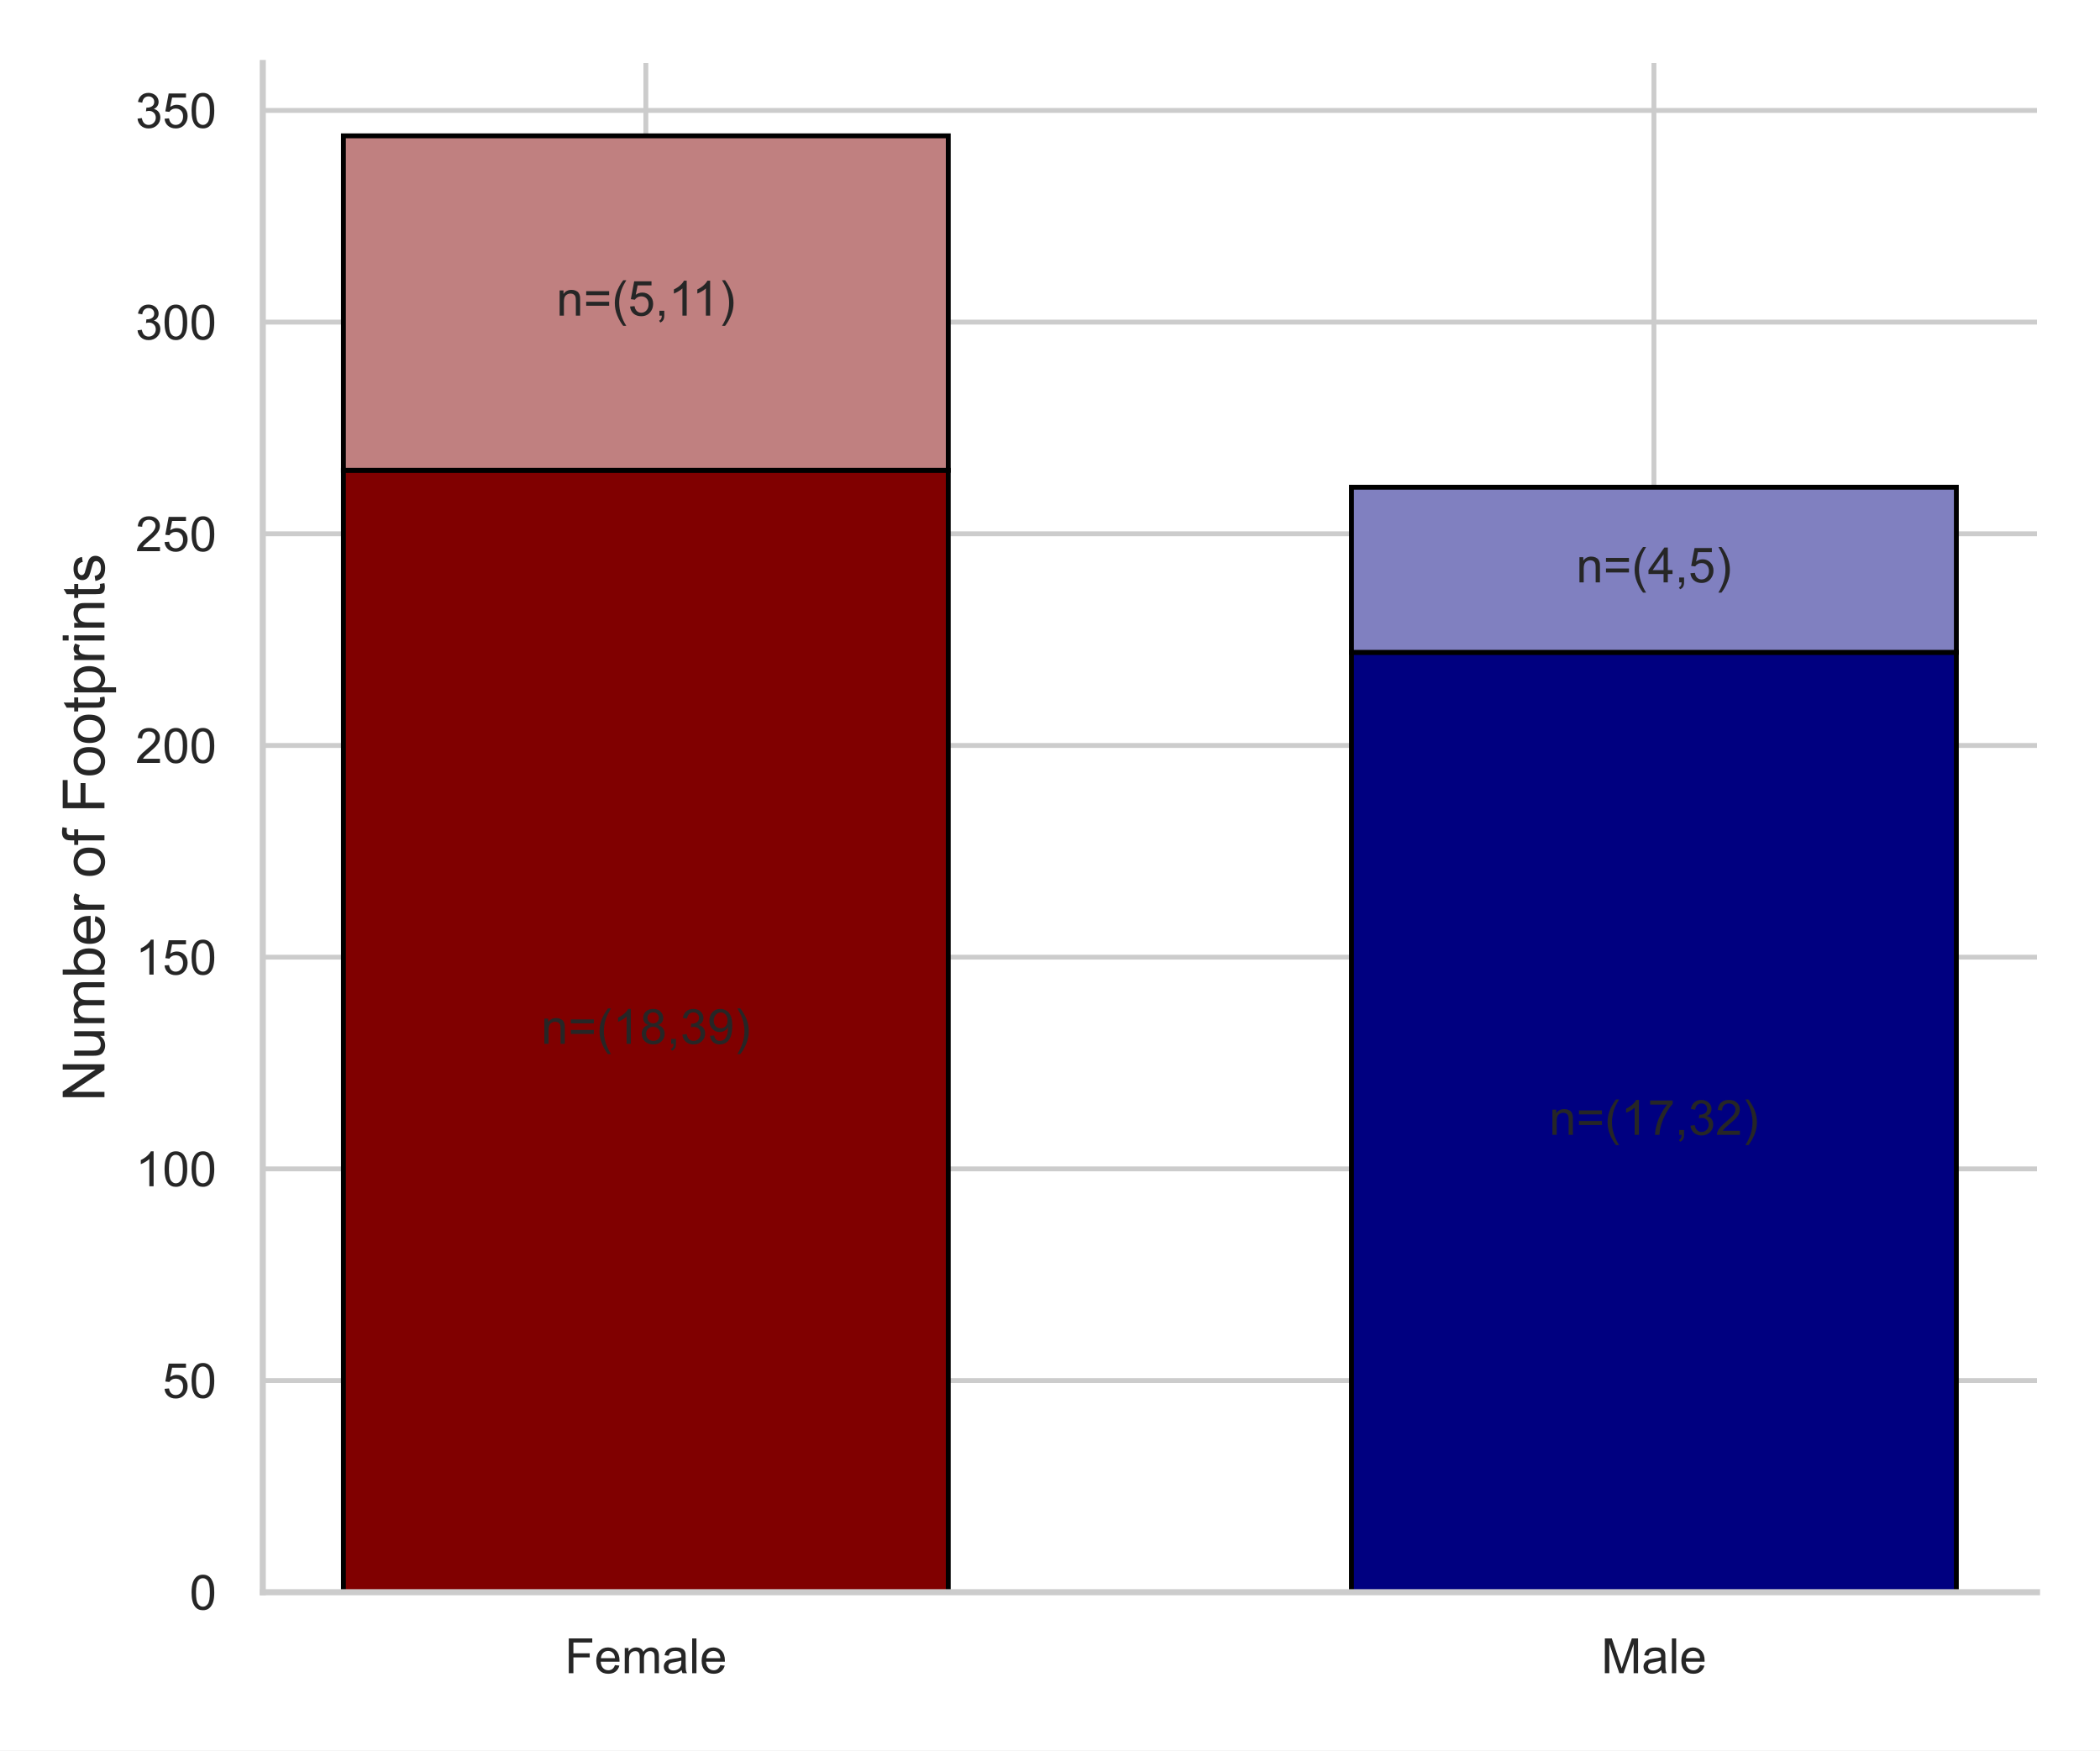
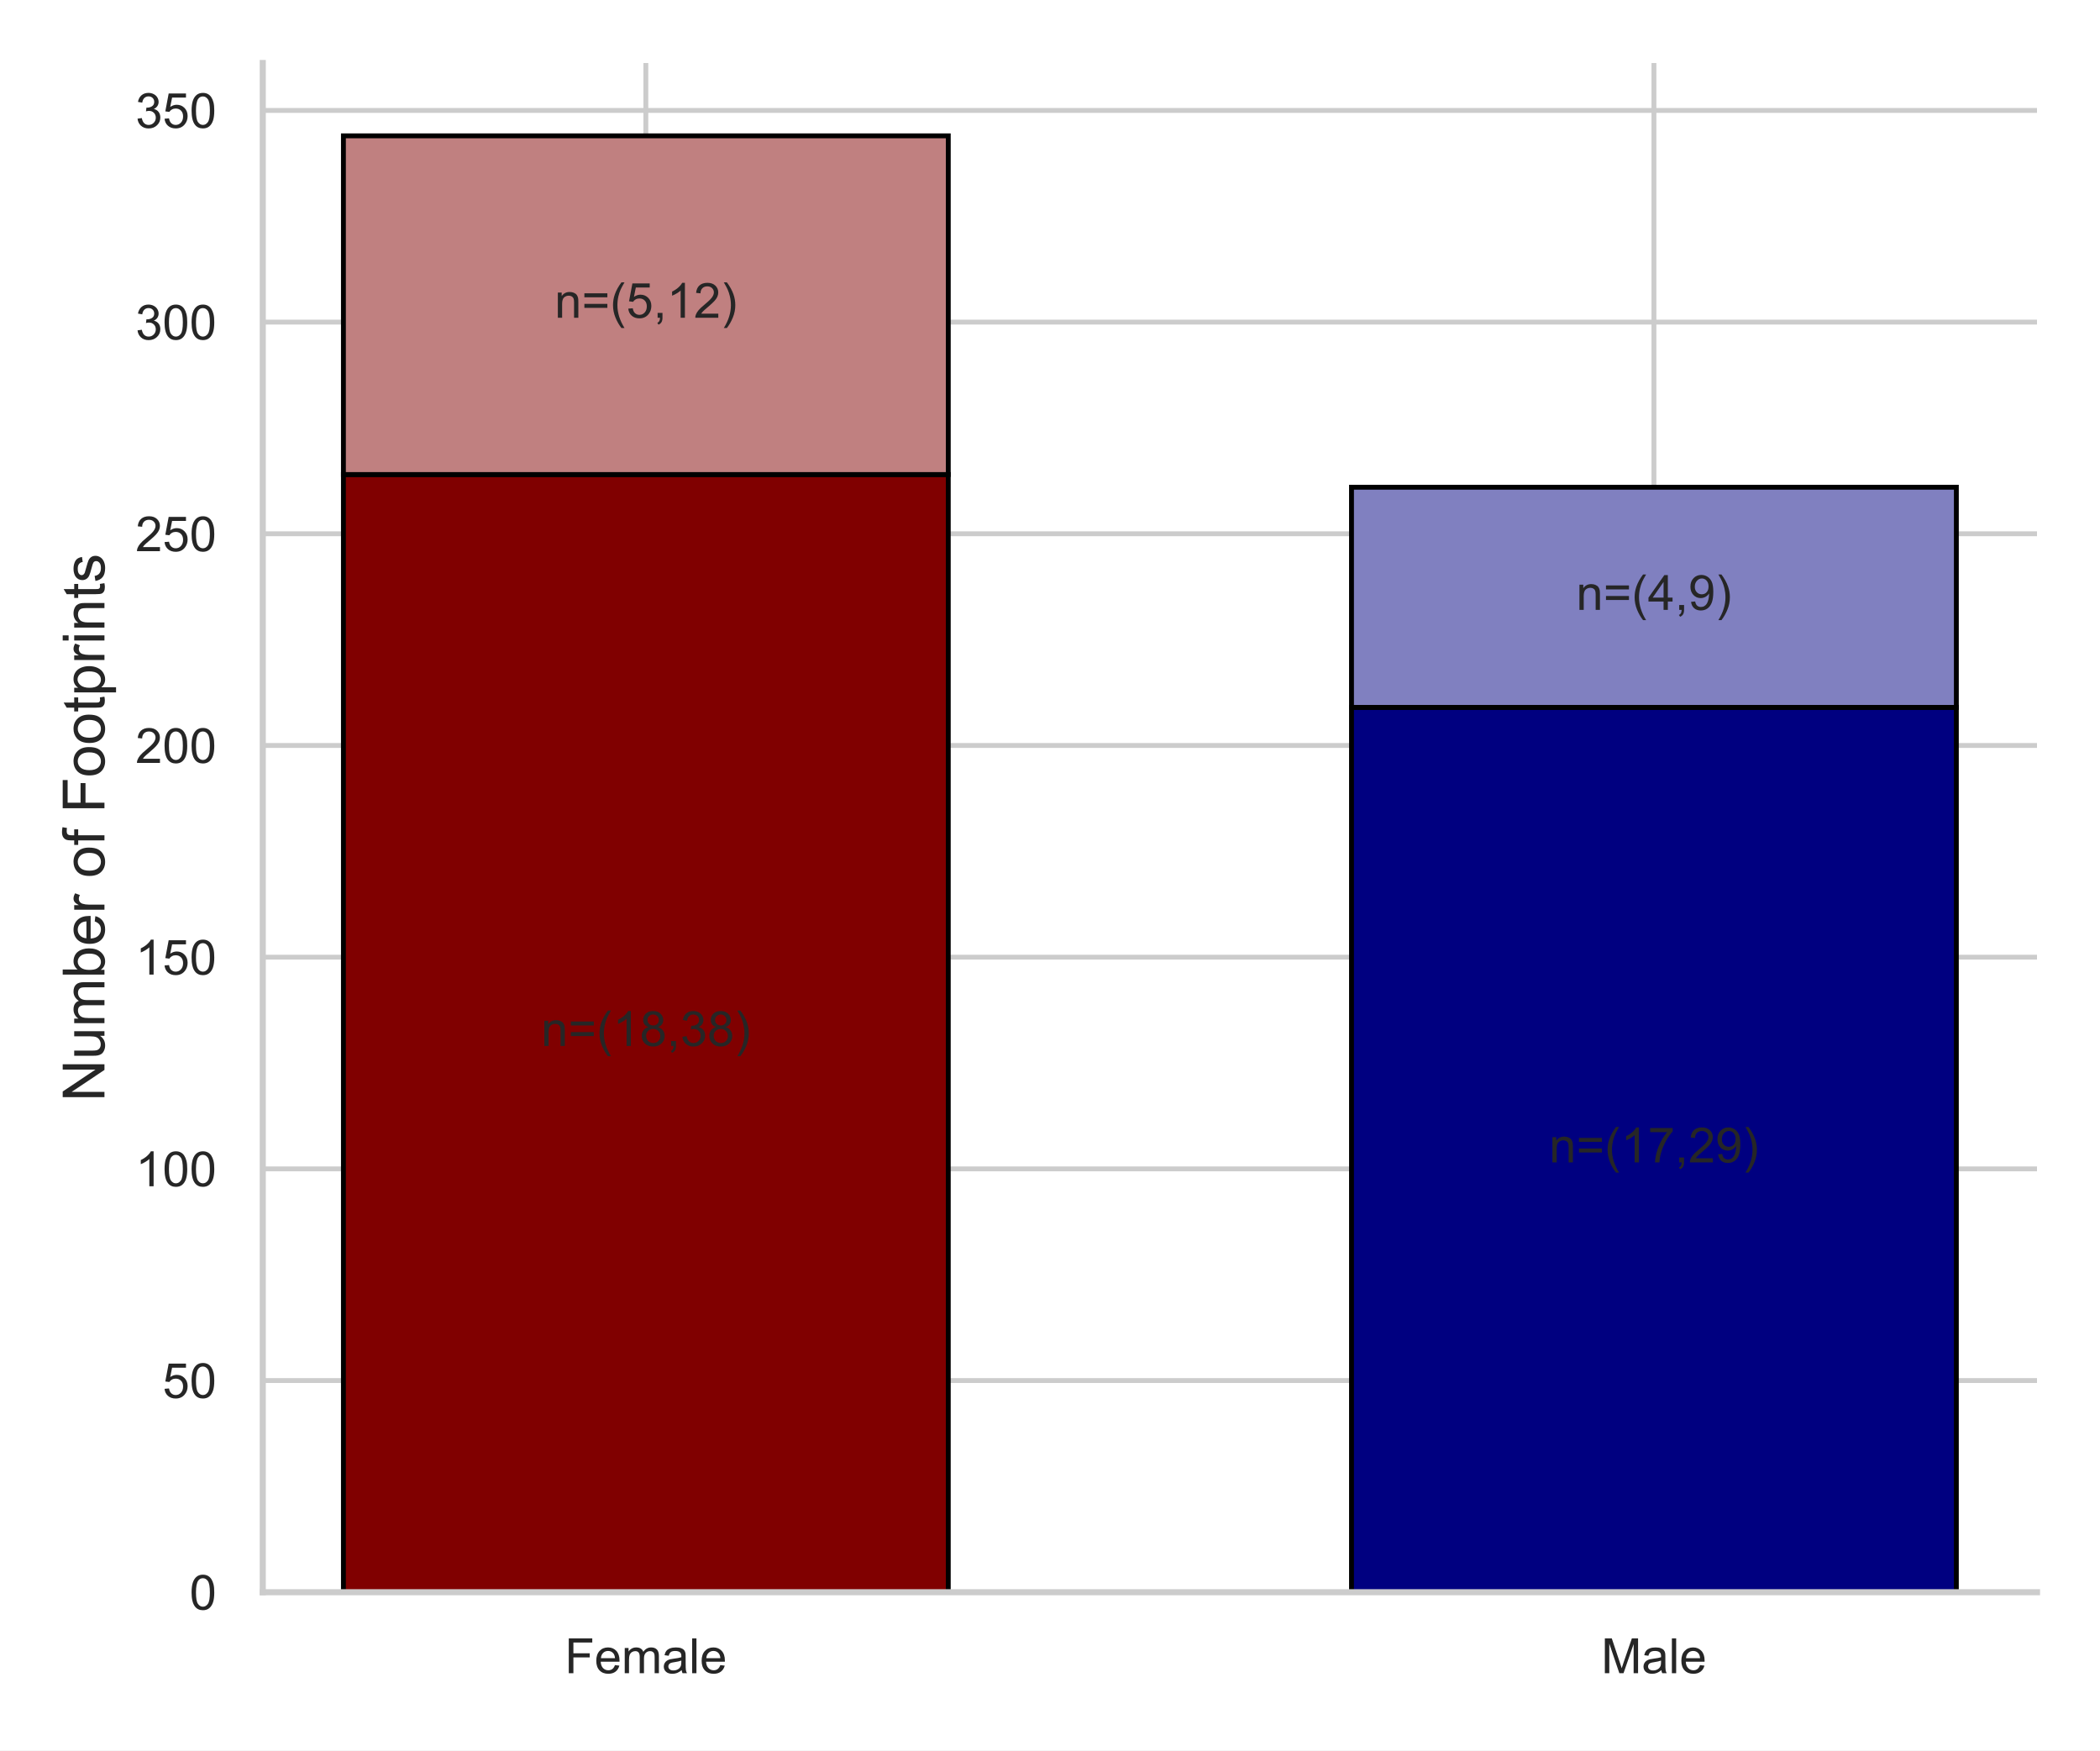
<svg xmlns="http://www.w3.org/2000/svg" xmlns:xlink="http://www.w3.org/1999/xlink" width="432pt" height="360pt" viewBox="0 0 432 360" version="1.1">
  <defs>
    <style type="text/css">*{stroke-linejoin: round; stroke-linecap: butt}</style>
  </defs>
  <g id="figure_1">
    <g id="patch_1">
      <path d="M 0 360  L 432 360  L 432 0  L 0 0  z " style="fill: #ffffff" />
    </g>
    <g id="axes_1">
      <g id="patch_2">
        <path d="M 54.056 327.46  L 419.04 327.46  L 419.04 12.96  L 54.056 12.96  z " style="fill: #ffffff" />
      </g>
      <g id="matplotlib.axis_1">
        <g id="xtick_1">
          <g id="line2d_1">
-             <path d="M 132.86 327.46  L 132.86 12.96  " clip-path="url(#p1044d5b518)" style="fill: none; stroke: #cccccc; stroke-linecap: round" />
+             <path d="M 132.86 327.46  L 132.86 12.96  " clip-path="url(#p141b73ca4b)" style="fill: none; stroke: #cccccc; stroke-linecap: round" />
          </g>
          <g id="text_1">
            <g style="fill: #262626" transform="translate(116.1885 344.1178) scale(0.1 -0.1)">
              <defs>
                <path id="ArialMT-46" d="M 525 0  L 525 4581  L 3616 4581  L 3616 4041  L 1131 4041  L 1131 2622  L 3281 2622  L 3281 2081  L 1131 2081  L 1131 0  L 525 0  z " transform="scale(0.015625)" />
                <path id="ArialMT-65" d="M 2694 1069  L 3275 997  Q 3138 488 2766 206  Q 2394 -75 1816 -75  Q 1088 -75 661 373  Q 234 822 234 1631  Q 234 2469 665 2931  Q 1097 3394 1784 3394  Q 2450 3394 2872 2941  Q 3294 2488 3294 1666  Q 3294 1616 3291 1516  L 816 1516  Q 847 969 1125 678  Q 1403 388 1819 388  Q 2128 388 2347 550  Q 2566 713 2694 1069  z M 847 1978  L 2700 1978  Q 2663 2397 2488 2606  Q 2219 2931 1791 2931  Q 1403 2931 1139 2672  Q 875 2413 847 1978  z " transform="scale(0.015625)" />
                <path id="ArialMT-6d" d="M 422 0  L 422 3319  L 925 3319  L 925 2853  Q 1081 3097 1340 3245  Q 1600 3394 1931 3394  Q 2300 3394 2536 3241  Q 2772 3088 2869 2813  Q 3263 3394 3894 3394  Q 4388 3394 4653 3120  Q 4919 2847 4919 2278  L 4919 0  L 4359 0  L 4359 2091  Q 4359 2428 4304 2576  Q 4250 2725 4106 2815  Q 3963 2906 3769 2906  Q 3419 2906 3187 2673  Q 2956 2441 2956 1928  L 2956 0  L 2394 0  L 2394 2156  Q 2394 2531 2256 2718  Q 2119 2906 1806 2906  Q 1569 2906 1367 2781  Q 1166 2656 1075 2415  Q 984 2175 984 1722  L 984 0  L 422 0  z " transform="scale(0.015625)" />
                <path id="ArialMT-61" d="M 2588 409  Q 2275 144 1986 34  Q 1697 -75 1366 -75  Q 819 -75 525 192  Q 231 459 231 875  Q 231 1119 342 1320  Q 453 1522 633 1644  Q 813 1766 1038 1828  Q 1203 1872 1538 1913  Q 2219 1994 2541 2106  Q 2544 2222 2544 2253  Q 2544 2597 2384 2738  Q 2169 2928 1744 2928  Q 1347 2928 1158 2789  Q 969 2650 878 2297  L 328 2372  Q 403 2725 575 2942  Q 747 3159 1072 3276  Q 1397 3394 1825 3394  Q 2250 3394 2515 3294  Q 2781 3194 2906 3042  Q 3031 2891 3081 2659  Q 3109 2516 3109 2141  L 3109 1391  Q 3109 606 3145 398  Q 3181 191 3288 0  L 2700 0  Q 2613 175 2588 409  z M 2541 1666  Q 2234 1541 1622 1453  Q 1275 1403 1131 1340  Q 988 1278 909 1158  Q 831 1038 831 891  Q 831 666 1001 516  Q 1172 366 1500 366  Q 1825 366 2078 508  Q 2331 650 2450 897  Q 2541 1088 2541 1459  L 2541 1666  z " transform="scale(0.015625)" />
                <path id="ArialMT-6c" d="M 409 0  L 409 4581  L 972 4581  L 972 0  L 409 0  z " transform="scale(0.015625)" />
              </defs>
              <use xlink:href="#ArialMT-46" />
              <use xlink:href="#ArialMT-65" transform="translate(61.08398 0)" />
              <use xlink:href="#ArialMT-6d" transform="translate(116.6992 0)" />
              <use xlink:href="#ArialMT-61" transform="translate(200 0)" />
              <use xlink:href="#ArialMT-6c" transform="translate(255.6152 0)" />
              <use xlink:href="#ArialMT-65" transform="translate(277.832 0)" />
            </g>
          </g>
        </g>
        <g id="xtick_2">
          <g id="line2d_2">
-             <path d="M 340.237 327.46  L 340.237 12.96  " clip-path="url(#p1044d5b518)" style="fill: none; stroke: #cccccc; stroke-linecap: round" />
+             <path d="M 340.237 327.46  L 340.237 12.96  " clip-path="url(#p141b73ca4b)" style="fill: none; stroke: #cccccc; stroke-linecap: round" />
          </g>
          <g id="text_2">
            <g style="fill: #262626" transform="translate(329.4 344.1178) scale(0.1 -0.1)">
              <defs>
                <path id="ArialMT-4d" d="M 475 0  L 475 4581  L 1388 4581  L 2472 1338  Q 2622 884 2691 659  Q 2769 909 2934 1394  L 4031 4581  L 4847 4581  L 4847 0  L 4263 0  L 4263 3834  L 2931 0  L 2384 0  L 1059 3900  L 1059 0  L 475 0  z " transform="scale(0.015625)" />
              </defs>
              <use xlink:href="#ArialMT-4d" />
              <use xlink:href="#ArialMT-61" transform="translate(83.30078 0)" />
              <use xlink:href="#ArialMT-6c" transform="translate(138.916 0)" />
              <use xlink:href="#ArialMT-65" transform="translate(161.1328 0)" />
            </g>
          </g>
        </g>
      </g>
      <g id="matplotlib.axis_2">
        <g id="ytick_1">
          <g id="line2d_3">
-             <path d="M 54.056 327.46  L 419.04 327.46  " clip-path="url(#p1044d5b518)" style="fill: none; stroke: #cccccc; stroke-linecap: round" />
+             <path d="M 54.056 327.46  L 419.04 327.46  " clip-path="url(#p141b73ca4b)" style="fill: none; stroke: #cccccc; stroke-linecap: round" />
          </g>
          <g id="text_3">
            <g style="fill: #262626" transform="translate(38.99531 331.0389) scale(0.1 -0.1)">
              <defs>
                <path id="ArialMT-30" d="M 266 2259  Q 266 3072 433 3567  Q 600 4063 929 4331  Q 1259 4600 1759 4600  Q 2128 4600 2406 4451  Q 2684 4303 2865 4023  Q 3047 3744 3150 3342  Q 3253 2941 3253 2259  Q 3253 1453 3087 958  Q 2922 463 2592 192  Q 2263 -78 1759 -78  Q 1097 -78 719 397  Q 266 969 266 2259  z M 844 2259  Q 844 1131 1108 757  Q 1372 384 1759 384  Q 2147 384 2411 759  Q 2675 1134 2675 2259  Q 2675 3391 2411 3762  Q 2147 4134 1753 4134  Q 1366 4134 1134 3806  Q 844 3388 844 2259  z " transform="scale(0.015625)" />
              </defs>
              <use xlink:href="#ArialMT-30" />
            </g>
          </g>
        </g>
        <g id="ytick_2">
          <g id="line2d_4">
-             <path d="M 54.056 283.925  L 419.04 283.925  " clip-path="url(#p1044d5b518)" style="fill: none; stroke: #cccccc; stroke-linecap: round" />
+             <path d="M 54.056 283.925  L 419.04 283.925  " clip-path="url(#p141b73ca4b)" style="fill: none; stroke: #cccccc; stroke-linecap: round" />
          </g>
          <g id="text_4">
            <g style="fill: #262626" transform="translate(33.43438 287.5035) scale(0.1 -0.1)">
              <defs>
                <path id="ArialMT-35" d="M 266 1200  L 856 1250  Q 922 819 1161 601  Q 1400 384 1738 384  Q 2144 384 2425 690  Q 2706 997 2706 1503  Q 2706 1984 2436 2262  Q 2166 2541 1728 2541  Q 1456 2541 1237 2417  Q 1019 2294 894 2097  L 366 2166  L 809 4519  L 3088 4519  L 3088 3981  L 1259 3981  L 1013 2750  Q 1425 3038 1878 3038  Q 2478 3038 2890 2622  Q 3303 2206 3303 1553  Q 3303 931 2941 478  Q 2500 -78 1738 -78  Q 1113 -78 717 272  Q 322 622 266 1200  z " transform="scale(0.015625)" />
              </defs>
              <use xlink:href="#ArialMT-35" />
              <use xlink:href="#ArialMT-30" transform="translate(55.61523 0)" />
            </g>
          </g>
        </g>
        <g id="ytick_3">
          <g id="line2d_5">
-             <path d="M 54.056 240.389  L 419.04 240.389  " clip-path="url(#p1044d5b518)" style="fill: none; stroke: #cccccc; stroke-linecap: round" />
+             <path d="M 54.056 240.389  L 419.04 240.389  " clip-path="url(#p141b73ca4b)" style="fill: none; stroke: #cccccc; stroke-linecap: round" />
          </g>
          <g id="text_5">
            <g style="fill: #262626" transform="translate(27.87344 243.968) scale(0.1 -0.1)">
              <defs>
                <path id="ArialMT-31" d="M 2384 0  L 1822 0  L 1822 3584  Q 1619 3391 1289 3197  Q 959 3003 697 2906  L 697 3450  Q 1169 3672 1522 3987  Q 1875 4303 2022 4600  L 2384 4600  L 2384 0  z " transform="scale(0.015625)" />
              </defs>
              <use xlink:href="#ArialMT-31" />
              <use xlink:href="#ArialMT-30" transform="translate(55.61523 0)" />
              <use xlink:href="#ArialMT-30" transform="translate(111.2305 0)" />
            </g>
          </g>
        </g>
        <g id="ytick_4">
          <g id="line2d_6">
-             <path d="M 54.056 196.854  L 419.04 196.854  " clip-path="url(#p1044d5b518)" style="fill: none; stroke: #cccccc; stroke-linecap: round" />
+             <path d="M 54.056 196.854  L 419.04 196.854  " clip-path="url(#p141b73ca4b)" style="fill: none; stroke: #cccccc; stroke-linecap: round" />
          </g>
          <g id="text_6">
            <g style="fill: #262626" transform="translate(27.87344 200.4326) scale(0.1 -0.1)">
              <use xlink:href="#ArialMT-31" />
              <use xlink:href="#ArialMT-35" transform="translate(55.61523 0)" />
              <use xlink:href="#ArialMT-30" transform="translate(111.2305 0)" />
            </g>
          </g>
        </g>
        <g id="ytick_5">
          <g id="line2d_7">
-             <path d="M 54.056 153.318  L 419.04 153.318  " clip-path="url(#p1044d5b518)" style="fill: none; stroke: #cccccc; stroke-linecap: round" />
+             <path d="M 54.056 153.318  L 419.04 153.318  " clip-path="url(#p141b73ca4b)" style="fill: none; stroke: #cccccc; stroke-linecap: round" />
          </g>
          <g id="text_7">
            <g style="fill: #262626" transform="translate(27.87344 156.8972) scale(0.1 -0.1)">
              <defs>
                <path id="ArialMT-32" d="M 3222 541  L 3222 0  L 194 0  Q 188 203 259 391  Q 375 700 629 1000  Q 884 1300 1366 1694  Q 2113 2306 2375 2664  Q 2638 3022 2638 3341  Q 2638 3675 2398 3904  Q 2159 4134 1775 4134  Q 1369 4134 1125 3890  Q 881 3647 878 3216  L 300 3275  Q 359 3922 746 4261  Q 1134 4600 1788 4600  Q 2447 4600 2831 4234  Q 3216 3869 3216 3328  Q 3216 3053 3103 2787  Q 2991 2522 2730 2228  Q 2469 1934 1863 1422  Q 1356 997 1212 845  Q 1069 694 975 541  L 3222 541  z " transform="scale(0.015625)" />
              </defs>
              <use xlink:href="#ArialMT-32" />
              <use xlink:href="#ArialMT-30" transform="translate(55.61523 0)" />
              <use xlink:href="#ArialMT-30" transform="translate(111.2305 0)" />
            </g>
          </g>
        </g>
        <g id="ytick_6">
          <g id="line2d_8">
-             <path d="M 54.056 109.783  L 419.04 109.783  " clip-path="url(#p1044d5b518)" style="fill: none; stroke: #cccccc; stroke-linecap: round" />
+             <path d="M 54.056 109.783  L 419.04 109.783  " clip-path="url(#p141b73ca4b)" style="fill: none; stroke: #cccccc; stroke-linecap: round" />
          </g>
          <g id="text_8">
            <g style="fill: #262626" transform="translate(27.87344 113.3617) scale(0.1 -0.1)">
              <use xlink:href="#ArialMT-32" />
              <use xlink:href="#ArialMT-35" transform="translate(55.61523 0)" />
              <use xlink:href="#ArialMT-30" transform="translate(111.2305 0)" />
            </g>
          </g>
        </g>
        <g id="ytick_7">
          <g id="line2d_9">
-             <path d="M 54.056 66.247  L 419.04 66.247  " clip-path="url(#p1044d5b518)" style="fill: none; stroke: #cccccc; stroke-linecap: round" />
+             <path d="M 54.056 66.247  L 419.04 66.247  " clip-path="url(#p141b73ca4b)" style="fill: none; stroke: #cccccc; stroke-linecap: round" />
          </g>
          <g id="text_9">
            <g style="fill: #262626" transform="translate(27.87344 69.82628) scale(0.1 -0.1)">
              <defs>
                <path id="ArialMT-33" d="M 269 1209  L 831 1284  Q 928 806 1161 595  Q 1394 384 1728 384  Q 2125 384 2398 659  Q 2672 934 2672 1341  Q 2672 1728 2419 1979  Q 2166 2231 1775 2231  Q 1616 2231 1378 2169  L 1441 2663  Q 1497 2656 1531 2656  Q 1891 2656 2178 2843  Q 2466 3031 2466 3422  Q 2466 3731 2256 3934  Q 2047 4138 1716 4138  Q 1388 4138 1169 3931  Q 950 3725 888 3313  L 325 3413  Q 428 3978 793 4289  Q 1159 4600 1703 4600  Q 2078 4600 2393 4439  Q 2709 4278 2876 4000  Q 3044 3722 3044 3409  Q 3044 3113 2884 2869  Q 2725 2625 2413 2481  Q 2819 2388 3044 2092  Q 3269 1797 3269 1353  Q 3269 753 2831 336  Q 2394 -81 1725 -81  Q 1122 -81 723 278  Q 325 638 269 1209  z " transform="scale(0.015625)" />
              </defs>
              <use xlink:href="#ArialMT-33" />
              <use xlink:href="#ArialMT-30" transform="translate(55.61523 0)" />
              <use xlink:href="#ArialMT-30" transform="translate(111.2305 0)" />
            </g>
          </g>
        </g>
        <g id="ytick_8">
          <g id="line2d_10">
-             <path d="M 54.056 22.712  L 419.04 22.712  " clip-path="url(#p1044d5b518)" style="fill: none; stroke: #cccccc; stroke-linecap: round" />
+             <path d="M 54.056 22.712  L 419.04 22.712  " clip-path="url(#p141b73ca4b)" style="fill: none; stroke: #cccccc; stroke-linecap: round" />
          </g>
          <g id="text_10">
            <g style="fill: #262626" transform="translate(27.87344 26.29084) scale(0.1 -0.1)">
              <use xlink:href="#ArialMT-33" />
              <use xlink:href="#ArialMT-35" transform="translate(55.61523 0)" />
              <use xlink:href="#ArialMT-30" transform="translate(111.2305 0)" />
            </g>
          </g>
        </g>
        <g id="text_11">
          <g style="fill: #262626" transform="translate(21.48844 226.5613) rotate(-90) scale(0.12 -0.12)">
            <defs>
              <path id="ArialMT-4e" d="M 488 0  L 488 4581  L 1109 4581  L 3516 984  L 3516 4581  L 4097 4581  L 4097 0  L 3475 0  L 1069 3600  L 1069 0  L 488 0  z " transform="scale(0.015625)" />
              <path id="ArialMT-75" d="M 2597 0  L 2597 488  Q 2209 -75 1544 -75  Q 1250 -75 995 37  Q 741 150 617 320  Q 494 491 444 738  Q 409 903 409 1263  L 409 3319  L 972 3319  L 972 1478  Q 972 1038 1006 884  Q 1059 663 1231 536  Q 1403 409 1656 409  Q 1909 409 2131 539  Q 2353 669 2445 892  Q 2538 1116 2538 1541  L 2538 3319  L 3100 3319  L 3100 0  L 2597 0  z " transform="scale(0.015625)" />
              <path id="ArialMT-62" d="M 941 0  L 419 0  L 419 4581  L 981 4581  L 981 2947  Q 1338 3394 1891 3394  Q 2197 3394 2470 3270  Q 2744 3147 2920 2923  Q 3097 2700 3197 2384  Q 3297 2069 3297 1709  Q 3297 856 2875 390  Q 2453 -75 1863 -75  Q 1275 -75 941 416  L 941 0  z M 934 1684  Q 934 1088 1097 822  Q 1363 388 1816 388  Q 2184 388 2453 708  Q 2722 1028 2722 1663  Q 2722 2313 2464 2622  Q 2206 2931 1841 2931  Q 1472 2931 1203 2611  Q 934 2291 934 1684  z " transform="scale(0.015625)" />
              <path id="ArialMT-72" d="M 416 0  L 416 3319  L 922 3319  L 922 2816  Q 1116 3169 1280 3281  Q 1444 3394 1641 3394  Q 1925 3394 2219 3213  L 2025 2691  Q 1819 2813 1613 2813  Q 1428 2813 1281 2702  Q 1134 2591 1072 2394  Q 978 2094 978 1738  L 978 0  L 416 0  z " transform="scale(0.015625)" />
              <path id="ArialMT-20" transform="scale(0.015625)" />
              <path id="ArialMT-6f" d="M 213 1659  Q 213 2581 725 3025  Q 1153 3394 1769 3394  Q 2453 3394 2887 2945  Q 3322 2497 3322 1706  Q 3322 1066 3130 698  Q 2938 331 2570 128  Q 2203 -75 1769 -75  Q 1072 -75 642 372  Q 213 819 213 1659  z M 791 1659  Q 791 1022 1069 705  Q 1347 388 1769 388  Q 2188 388 2466 706  Q 2744 1025 2744 1678  Q 2744 2294 2464 2611  Q 2184 2928 1769 2928  Q 1347 2928 1069 2612  Q 791 2297 791 1659  z " transform="scale(0.015625)" />
              <path id="ArialMT-66" d="M 556 0  L 556 2881  L 59 2881  L 59 3319  L 556 3319  L 556 3672  Q 556 4006 616 4169  Q 697 4388 901 4523  Q 1106 4659 1475 4659  Q 1713 4659 2000 4603  L 1916 4113  Q 1741 4144 1584 4144  Q 1328 4144 1222 4034  Q 1116 3925 1116 3625  L 1116 3319  L 1763 3319  L 1763 2881  L 1116 2881  L 1116 0  L 556 0  z " transform="scale(0.015625)" />
              <path id="ArialMT-74" d="M 1650 503  L 1731 6  Q 1494 -44 1306 -44  Q 1000 -44 831 53  Q 663 150 594 308  Q 525 466 525 972  L 525 2881  L 113 2881  L 113 3319  L 525 3319  L 525 4141  L 1084 4478  L 1084 3319  L 1650 3319  L 1650 2881  L 1084 2881  L 1084 941  Q 1084 700 1114 631  Q 1144 563 1211 522  Q 1278 481 1403 481  Q 1497 481 1650 503  z " transform="scale(0.015625)" />
              <path id="ArialMT-70" d="M 422 -1272  L 422 3319  L 934 3319  L 934 2888  Q 1116 3141 1344 3267  Q 1572 3394 1897 3394  Q 2322 3394 2647 3175  Q 2972 2956 3137 2557  Q 3303 2159 3303 1684  Q 3303 1175 3120 767  Q 2938 359 2589 142  Q 2241 -75 1856 -75  Q 1575 -75 1351 44  Q 1128 163 984 344  L 984 -1272  L 422 -1272  z M 931 1641  Q 931 1000 1190 694  Q 1450 388 1819 388  Q 2194 388 2461 705  Q 2728 1022 2728 1688  Q 2728 2322 2467 2637  Q 2206 2953 1844 2953  Q 1484 2953 1207 2617  Q 931 2281 931 1641  z " transform="scale(0.015625)" />
              <path id="ArialMT-69" d="M 425 3934  L 425 4581  L 988 4581  L 988 3934  L 425 3934  z M 425 0  L 425 3319  L 988 3319  L 988 0  L 425 0  z " transform="scale(0.015625)" />
              <path id="ArialMT-6e" d="M 422 0  L 422 3319  L 928 3319  L 928 2847  Q 1294 3394 1984 3394  Q 2284 3394 2536 3286  Q 2788 3178 2913 3003  Q 3038 2828 3088 2588  Q 3119 2431 3119 2041  L 3119 0  L 2556 0  L 2556 2019  Q 2556 2363 2490 2533  Q 2425 2703 2258 2804  Q 2091 2906 1866 2906  Q 1506 2906 1245 2678  Q 984 2450 984 1813  L 984 0  L 422 0  z " transform="scale(0.015625)" />
              <path id="ArialMT-73" d="M 197 991  L 753 1078  Q 800 744 1014 566  Q 1228 388 1613 388  Q 2000 388 2187 545  Q 2375 703 2375 916  Q 2375 1106 2209 1216  Q 2094 1291 1634 1406  Q 1016 1563 777 1677  Q 538 1791 414 1992  Q 291 2194 291 2438  Q 291 2659 392 2848  Q 494 3038 669 3163  Q 800 3259 1026 3326  Q 1253 3394 1513 3394  Q 1903 3394 2198 3281  Q 2494 3169 2634 2976  Q 2775 2784 2828 2463  L 2278 2388  Q 2241 2644 2061 2787  Q 1881 2931 1553 2931  Q 1166 2931 1000 2803  Q 834 2675 834 2503  Q 834 2394 903 2306  Q 972 2216 1119 2156  Q 1203 2125 1616 2013  Q 2213 1853 2448 1751  Q 2684 1650 2818 1456  Q 2953 1263 2953 975  Q 2953 694 2789 445  Q 2625 197 2315 61  Q 2006 -75 1616 -75  Q 969 -75 630 194  Q 291 463 197 991  z " transform="scale(0.015625)" />
            </defs>
            <use xlink:href="#ArialMT-4e" />
            <use xlink:href="#ArialMT-75" transform="translate(72.2168 0)" />
            <use xlink:href="#ArialMT-6d" transform="translate(127.832 0)" />
            <use xlink:href="#ArialMT-62" transform="translate(211.1328 0)" />
            <use xlink:href="#ArialMT-65" transform="translate(266.748 0)" />
            <use xlink:href="#ArialMT-72" transform="translate(322.3633 0)" />
            <use xlink:href="#ArialMT-20" transform="translate(355.6641 0)" />
            <use xlink:href="#ArialMT-6f" transform="translate(383.4473 0)" />
            <use xlink:href="#ArialMT-66" transform="translate(439.0625 0)" />
            <use xlink:href="#ArialMT-20" transform="translate(466.8457 0)" />
            <use xlink:href="#ArialMT-46" transform="translate(494.6289 0)" />
            <use xlink:href="#ArialMT-6f" transform="translate(555.7129 0)" />
            <use xlink:href="#ArialMT-6f" transform="translate(611.3281 0)" />
            <use xlink:href="#ArialMT-74" transform="translate(666.9434 0)" />
            <use xlink:href="#ArialMT-70" transform="translate(694.7266 0)" />
            <use xlink:href="#ArialMT-72" transform="translate(750.3418 0)" />
            <use xlink:href="#ArialMT-69" transform="translate(783.6426 0)" />
            <use xlink:href="#ArialMT-6e" transform="translate(805.8594 0)" />
            <use xlink:href="#ArialMT-74" transform="translate(861.4746 0)" />
            <use xlink:href="#ArialMT-73" transform="translate(889.2578 0)" />
          </g>
        </g>
      </g>
      <g id="patch_3">
-         <path d="M 70.646 327.46  L 195.073 327.46  L 195.073 96.722  L 70.646 96.722  z " clip-path="url(#p1044d5b518)" style="fill: #800000; stroke: #000000; stroke-linejoin: miter" />
+         <path d="M 70.646 327.46  L 195.073 327.46  L 195.073 97.593  L 70.646 97.593  z " clip-path="url(#p141b73ca4b)" style="fill: #800000; stroke: #000000; stroke-linejoin: miter" />
      </g>
      <g id="patch_4">
-         <path d="M 278.024 327.46  L 402.45 327.46  L 402.45 134.163  L 278.024 134.163  z " clip-path="url(#p1044d5b518)" style="fill: #000080; stroke: #000000; stroke-linejoin: miter" />
+         <path d="M 278.024 327.46  L 402.45 327.46  L 402.45 145.482  L 278.024 145.482  z " clip-path="url(#p141b73ca4b)" style="fill: #000080; stroke: #000000; stroke-linejoin: miter" />
      </g>
      <g id="patch_5">
-         <path d="M 70.646 96.722  L 195.073 96.722  L 195.073 27.936  L 70.646 27.936  z " clip-path="url(#p1044d5b518)" style="fill: #c08080; stroke: #000000; stroke-linejoin: miter" />
+         <path d="M 70.646 97.593  L 195.073 97.593  L 195.073 27.936  L 70.646 27.936  z " clip-path="url(#p141b73ca4b)" style="fill: #c08080; stroke: #000000; stroke-linejoin: miter" />
      </g>
      <g id="patch_6">
-         <path d="M 278.024 134.163  L 402.45 134.163  L 402.45 100.205  L 278.024 100.205  z " clip-path="url(#p1044d5b518)" style="fill: #8080c0; stroke: #000000; stroke-linejoin: miter" />
+         <path d="M 278.024 145.482  L 402.45 145.482  L 402.45 100.205  L 278.024 100.205  z " clip-path="url(#p141b73ca4b)" style="fill: #8080c0; stroke: #000000; stroke-linejoin: miter" />
      </g>
      <g id="patch_7">
        <path d="M 54.056 327.46  L 54.056 12.96  " style="fill: none; stroke: #cccccc; stroke-width: 1.25; stroke-linejoin: miter; stroke-linecap: square" />
      </g>
      <g id="patch_8">
        <path d="M 54.056 327.46  L 419.04 327.46  " style="fill: none; stroke: #cccccc; stroke-width: 1.25; stroke-linejoin: miter; stroke-linecap: square" />
      </g>
      <g id="text_12">
-         <g style="fill: #262626" transform="translate(111.3182 214.6786) scale(0.1 -0.1)">
+         <g style="fill: #262626" transform="translate(111.3182 215.1139) scale(0.1 -0.1)">
          <defs>
            <path id="ArialMT-3d" d="M 3381 2694  L 356 2694  L 356 3219  L 3381 3219  L 3381 2694  z M 3381 1303  L 356 1303  L 356 1828  L 3381 1828  L 3381 1303  z " transform="scale(0.015625)" />
            <path id="ArialMT-28" d="M 1497 -1347  Q 1031 -759 709 28  Q 388 816 388 1659  Q 388 2403 628 3084  Q 909 3875 1497 4659  L 1900 4659  Q 1522 4009 1400 3731  Q 1209 3300 1100 2831  Q 966 2247 966 1656  Q 966 153 1900 -1347  L 1497 -1347  z " transform="scale(0.015625)" />
            <path id="ArialMT-38" d="M 1131 2484  Q 781 2613 612 2850  Q 444 3088 444 3419  Q 444 3919 803 4259  Q 1163 4600 1759 4600  Q 2359 4600 2725 4251  Q 3091 3903 3091 3403  Q 3091 3084 2923 2848  Q 2756 2613 2416 2484  Q 2838 2347 3058 2040  Q 3278 1734 3278 1309  Q 3278 722 2862 322  Q 2447 -78 1769 -78  Q 1091 -78 675 323  Q 259 725 259 1325  Q 259 1772 486 2073  Q 713 2375 1131 2484  z M 1019 3438  Q 1019 3113 1228 2906  Q 1438 2700 1772 2700  Q 2097 2700 2305 2904  Q 2513 3109 2513 3406  Q 2513 3716 2298 3927  Q 2084 4138 1766 4138  Q 1444 4138 1231 3931  Q 1019 3725 1019 3438  z M 838 1322  Q 838 1081 952 856  Q 1066 631 1291 507  Q 1516 384 1775 384  Q 2178 384 2440 643  Q 2703 903 2703 1303  Q 2703 1709 2433 1975  Q 2163 2241 1756 2241  Q 1359 2241 1098 1978  Q 838 1716 838 1322  z " transform="scale(0.015625)" />
            <path id="ArialMT-2c" d="M 569 0  L 569 641  L 1209 641  L 1209 0  Q 1209 -353 1084 -570  Q 959 -788 688 -906  L 531 -666  Q 709 -588 793 -436  Q 878 -284 888 0  L 569 0  z " transform="scale(0.015625)" />
-             <path id="ArialMT-39" d="M 350 1059  L 891 1109  Q 959 728 1153 556  Q 1347 384 1650 384  Q 1909 384 2104 503  Q 2300 622 2425 820  Q 2550 1019 2634 1356  Q 2719 1694 2719 2044  Q 2719 2081 2716 2156  Q 2547 1888 2255 1720  Q 1963 1553 1622 1553  Q 1053 1553 659 1965  Q 266 2378 266 3053  Q 266 3750 677 4175  Q 1088 4600 1706 4600  Q 2153 4600 2523 4359  Q 2894 4119 3086 3673  Q 3278 3228 3278 2384  Q 3278 1506 3087 986  Q 2897 466 2520 194  Q 2144 -78 1638 -78  Q 1100 -78 759 220  Q 419 519 350 1059  z M 2653 3081  Q 2653 3566 2395 3850  Q 2138 4134 1775 4134  Q 1400 4134 1122 3828  Q 844 3522 844 3034  Q 844 2597 1108 2323  Q 1372 2050 1759 2050  Q 2150 2050 2401 2323  Q 2653 2597 2653 3081  z " transform="scale(0.015625)" />
            <path id="ArialMT-29" d="M 791 -1347  L 388 -1347  Q 1322 153 1322 1656  Q 1322 2244 1188 2822  Q 1081 3291 891 3722  Q 769 4003 388 4659  L 791 4659  Q 1378 3875 1659 3084  Q 1900 2403 1900 1659  Q 1900 816 1576 28  Q 1253 -759 791 -1347  z " transform="scale(0.015625)" />
          </defs>
          <use xlink:href="#ArialMT-6e" />
          <use xlink:href="#ArialMT-3d" transform="translate(55.61523 0)" />
          <use xlink:href="#ArialMT-28" transform="translate(114.0137 0)" />
          <use xlink:href="#ArialMT-31" transform="translate(147.3145 0)" />
          <use xlink:href="#ArialMT-38" transform="translate(202.9297 0)" />
          <use xlink:href="#ArialMT-2c" transform="translate(258.5449 0)" />
          <use xlink:href="#ArialMT-33" transform="translate(286.3281 0)" />
-           <use xlink:href="#ArialMT-39" transform="translate(341.9434 0)" />
+           <use xlink:href="#ArialMT-38" transform="translate(341.9434 0)" />
          <use xlink:href="#ArialMT-29" transform="translate(397.5586 0)" />
        </g>
      </g>
      <g id="text_13">
-         <g style="fill: #262626" transform="translate(318.6953 233.3988) scale(0.1 -0.1)">
+         <g style="fill: #262626" transform="translate(318.6953 239.0584) scale(0.1 -0.1)">
          <defs>
            <path id="ArialMT-37" d="M 303 3981  L 303 4522  L 3269 4522  L 3269 4084  Q 2831 3619 2401 2847  Q 1972 2075 1738 1259  Q 1569 684 1522 0  L 944 0  Q 953 541 1156 1306  Q 1359 2072 1739 2783  Q 2119 3494 2547 3981  L 303 3981  z " transform="scale(0.015625)" />
+             <path id="ArialMT-39" d="M 350 1059  L 891 1109  Q 959 728 1153 556  Q 1347 384 1650 384  Q 1909 384 2104 503  Q 2300 622 2425 820  Q 2550 1019 2634 1356  Q 2719 1694 2719 2044  Q 2719 2081 2716 2156  Q 2547 1888 2255 1720  Q 1963 1553 1622 1553  Q 1053 1553 659 1965  Q 266 2378 266 3053  Q 266 3750 677 4175  Q 1088 4600 1706 4600  Q 2153 4600 2523 4359  Q 2894 4119 3086 3673  Q 3278 3228 3278 2384  Q 3278 1506 3087 986  Q 2897 466 2520 194  Q 2144 -78 1638 -78  Q 1100 -78 759 220  Q 419 519 350 1059  z M 2653 3081  Q 2653 3566 2395 3850  Q 2138 4134 1775 4134  Q 1400 4134 1122 3828  Q 844 3522 844 3034  Q 844 2597 1108 2323  Q 1372 2050 1759 2050  Q 2150 2050 2401 2323  Q 2653 2597 2653 3081  z " transform="scale(0.015625)" />
          </defs>
          <use xlink:href="#ArialMT-6e" />
          <use xlink:href="#ArialMT-3d" transform="translate(55.61523 0)" />
          <use xlink:href="#ArialMT-28" transform="translate(114.0137 0)" />
          <use xlink:href="#ArialMT-31" transform="translate(147.3145 0)" />
          <use xlink:href="#ArialMT-37" transform="translate(202.9297 0)" />
          <use xlink:href="#ArialMT-2c" transform="translate(258.5449 0)" />
-           <use xlink:href="#ArialMT-33" transform="translate(286.3281 0)" />
-           <use xlink:href="#ArialMT-32" transform="translate(341.9434 0)" />
+           <use xlink:href="#ArialMT-32" transform="translate(286.3281 0)" />
+           <use xlink:href="#ArialMT-39" transform="translate(341.9434 0)" />
          <use xlink:href="#ArialMT-29" transform="translate(397.5586 0)" />
        </g>
      </g>
      <g id="text_14">
-         <g style="fill: #262626" transform="translate(114.4674 64.91669) scale(0.1 -0.1)">
+         <g style="fill: #262626" transform="translate(114.0986 65.35204) scale(0.1 -0.1)">
          <use xlink:href="#ArialMT-6e" />
          <use xlink:href="#ArialMT-3d" transform="translate(55.61523 0)" />
          <use xlink:href="#ArialMT-28" transform="translate(114.0137 0)" />
          <use xlink:href="#ArialMT-35" transform="translate(147.3145 0)" />
          <use xlink:href="#ArialMT-2c" transform="translate(202.9297 0)" />
          <use xlink:href="#ArialMT-31" transform="translate(230.7129 0)" />
-           <use xlink:href="#ArialMT-31" transform="translate(278.9531 0)" />
-           <use xlink:href="#ArialMT-29" transform="translate(334.5684 0)" />
+           <use xlink:href="#ArialMT-32" transform="translate(286.3281 0)" />
+           <use xlink:href="#ArialMT-29" transform="translate(341.9434 0)" />
        </g>
      </g>
      <g id="text_15">
-         <g style="fill: #262626" transform="translate(324.2562 119.7713) scale(0.1 -0.1)">
+         <g style="fill: #262626" transform="translate(324.2562 125.4309) scale(0.1 -0.1)">
          <defs>
            <path id="ArialMT-34" d="M 2069 0  L 2069 1097  L 81 1097  L 81 1613  L 2172 4581  L 2631 4581  L 2631 1613  L 3250 1613  L 3250 1097  L 2631 1097  L 2631 0  L 2069 0  z M 2069 1613  L 2069 3678  L 634 1613  L 2069 1613  z " transform="scale(0.015625)" />
          </defs>
          <use xlink:href="#ArialMT-6e" />
          <use xlink:href="#ArialMT-3d" transform="translate(55.61523 0)" />
          <use xlink:href="#ArialMT-28" transform="translate(114.0137 0)" />
          <use xlink:href="#ArialMT-34" transform="translate(147.3145 0)" />
          <use xlink:href="#ArialMT-2c" transform="translate(202.9297 0)" />
-           <use xlink:href="#ArialMT-35" transform="translate(230.7129 0)" />
+           <use xlink:href="#ArialMT-39" transform="translate(230.7129 0)" />
          <use xlink:href="#ArialMT-29" transform="translate(286.3281 0)" />
        </g>
      </g>
    </g>
  </g>
  <defs>
-     <clipPath id="p1044d5b518">
+     <clipPath id="p141b73ca4b">
      <rect x="54.056" y="12.96" width="364.984" height="314.5" />
    </clipPath>
  </defs>
</svg>
